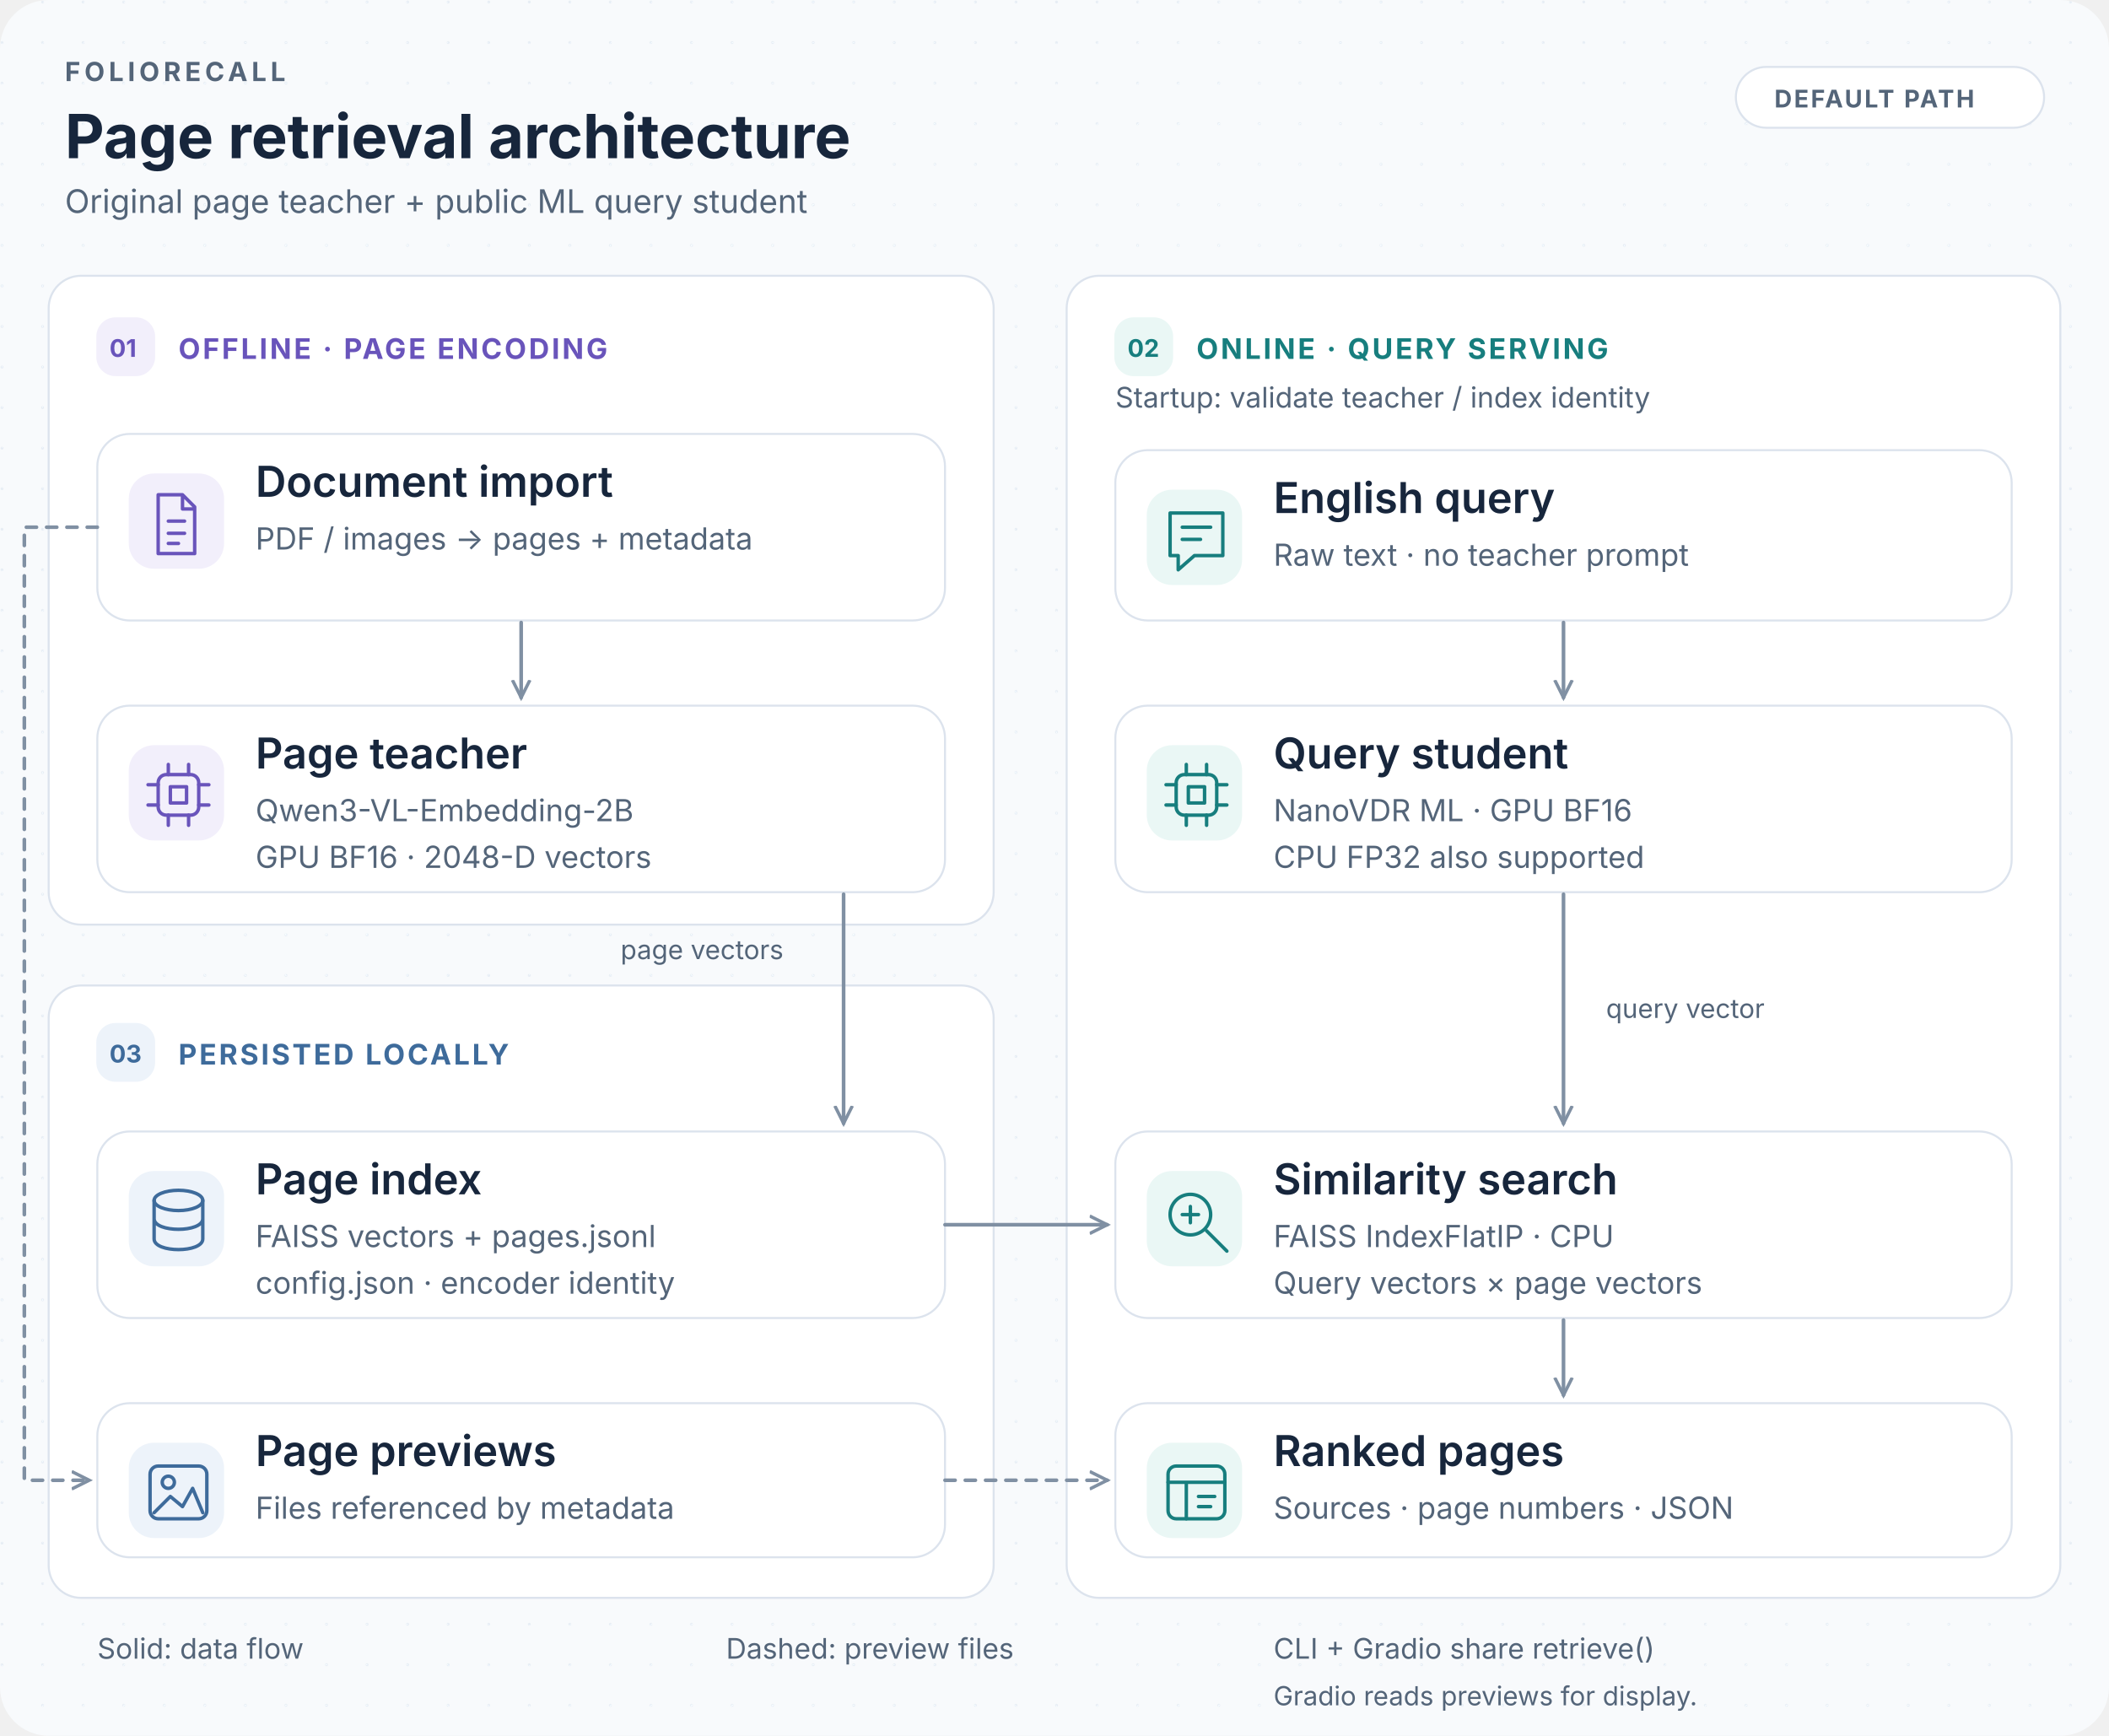
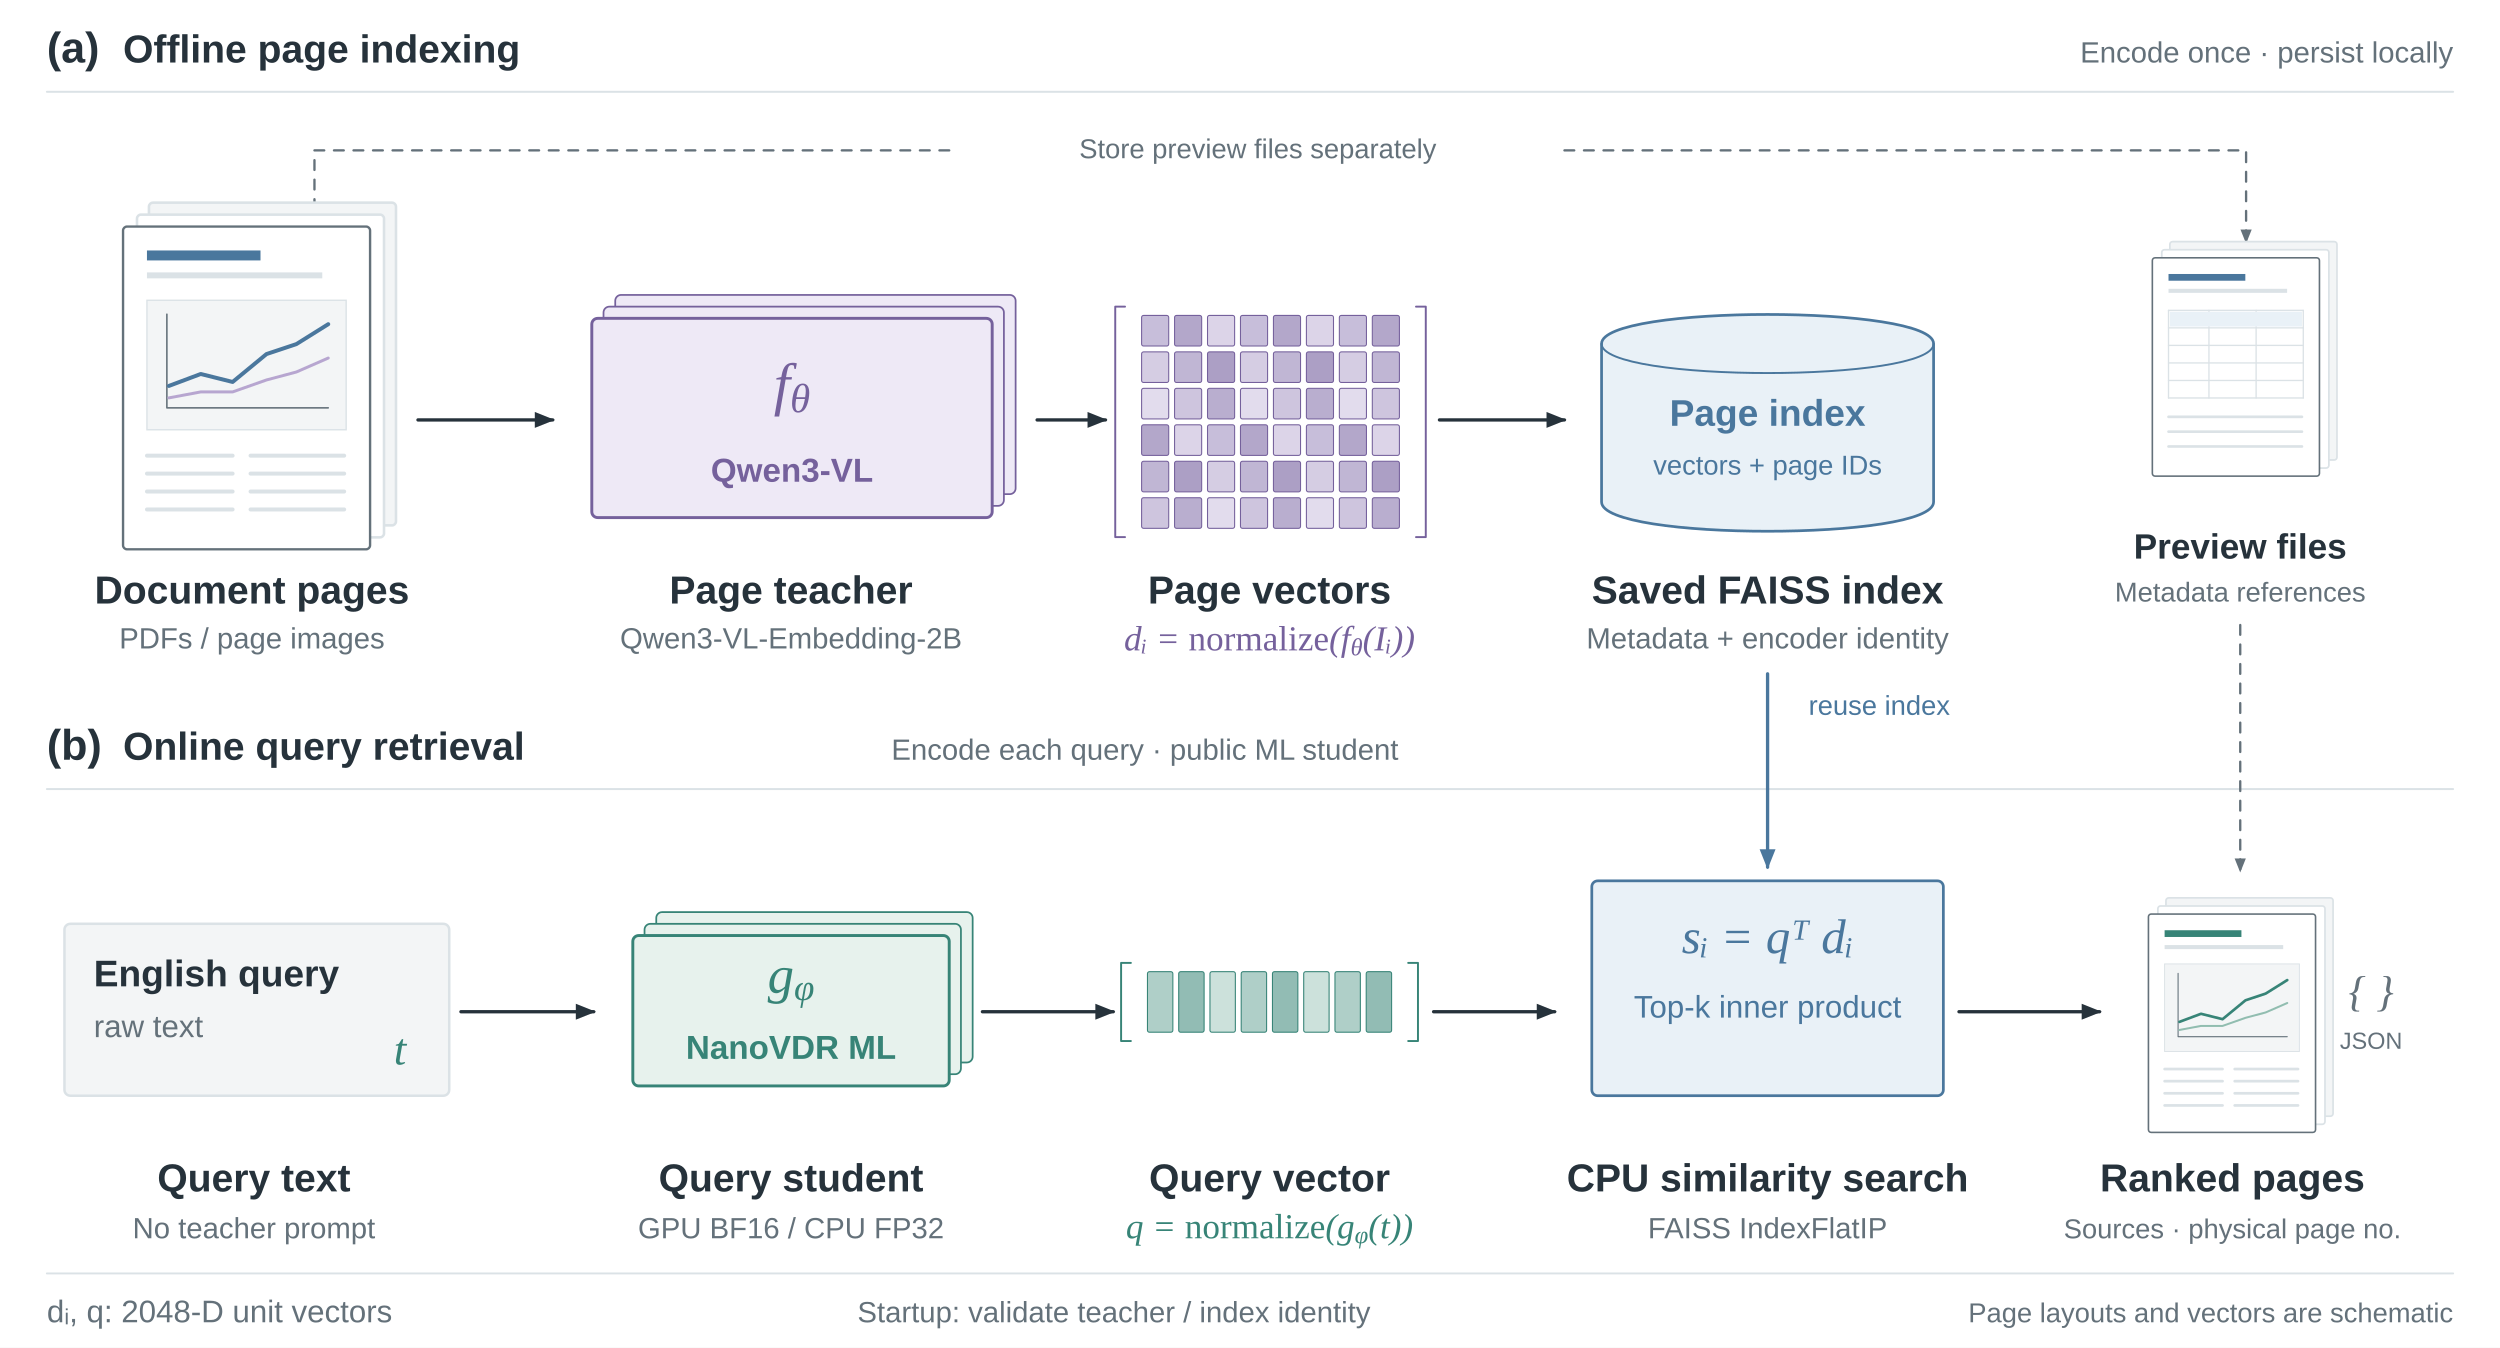
- <svg xmlns="http://www.w3.org/2000/svg" width="1040" height="856" viewBox="0 0 1040 856" role="img" aria-labelledby="title description">
+ <svg xmlns="http://www.w3.org/2000/svg" width="1280" height="690" viewBox="0 0 1280 690" role="img" aria-labelledby="title description">
  <defs>
-     <pattern id="dots" width="20" height="20" patternUnits="userSpaceOnUse">
-       <circle cx="1" cy="1" r="0.7" fill="#e7edf4" />
-     </pattern>
-     <marker id="arrow" viewBox="0 0 10 10" refX="8" refY="5" markerWidth="6" markerHeight="6" orient="auto-start-reverse">
-       <path d="M0 1 8 5 0 9" fill="none" stroke="#8090a3" stroke-width="1.5" />
-     </marker>
-     <style>text{font-family:Inter,"Segoe UI",Arial,sans-serif} .wire{fill:none;stroke-width:1.8;stroke-linecap:round;stroke-linejoin:round} .icon{fill:none;stroke-width:1.7;stroke-linecap:round;stroke-linejoin:round}</style>
+     <style>text{font-family:Arial,"Segoe UI",sans-serif} .math{font-family:"Cambria Math",Cambria,"Times New Roman",serif;font-style:italic} .edge{fill:none;stroke-width:1.7;stroke-linejoin:round;stroke-linecap:round}</style>
+     <marker id="a-ink" viewBox="0 0 10 8" refX="9" refY="4" markerWidth="6" markerHeight="5" orient="auto-start-reverse">
+       <path d="M0 0 10 4 0 8z" fill="#26323b" />
+     </marker>
+     <marker id="a-purple" viewBox="0 0 10 8" refX="9" refY="4" markerWidth="6" markerHeight="5" orient="auto-start-reverse">
+       <path d="M0 0 10 4 0 8z" fill="#75619c" />
+     </marker>
+     <marker id="a-teal" viewBox="0 0 10 8" refX="9" refY="4" markerWidth="6" markerHeight="5" orient="auto-start-reverse">
+       <path d="M0 0 10 4 0 8z" fill="#378477" />
+     </marker>
+     <marker id="a-blue" viewBox="0 0 10 8" refX="9" refY="4" markerWidth="6" markerHeight="5" orient="auto-start-reverse">
+       <path d="M0 0 10 4 0 8z" fill="#4a779d" />
+     </marker>
+     <marker id="a-muted" viewBox="0 0 10 8" refX="9" refY="4" markerWidth="6" markerHeight="5" orient="auto-start-reverse">
+       <path d="M0 0 10 4 0 8z" fill="#64717a" />
+     </marker>
  </defs>
-   <rect width="1040" height="856" rx="24" fill="#f8fafc" />
-   <rect width="1040" height="856" rx="24" fill="url(#dots)" />
-   <text x="32" y="40" font-size="13" fill="#546579" font-weight="700" letter-spacing="2">FOLIORECALL</text>
-   <text x="32" y="78" font-size="30" fill="#17263c" font-weight="650">Page retrieval architecture</text>
-   <text x="32" y="105" font-size="16" fill="#546579" font-weight="400">Original page teacher + public ML query student</text>
-   <rect x="856" y="33" width="152" height="30" rx="15" fill="#ffffff" stroke="#dce3ed" />
-   <text x="875" y="53" font-size="12" fill="#546579" font-weight="650" letter-spacing="1">DEFAULT PATH</text>
-   <rect x="24" y="136" width="466" height="320" rx="16" fill="#ffffff" stroke="#dce3ed" />
-   <rect x="526" y="136" width="490" height="652" rx="16" fill="#ffffff" stroke="#dce3ed" />
-   <rect x="24" y="486" width="466" height="302" rx="16" fill="#ffffff" stroke="#dce3ed" />
-   <rect x="48" y="157" width="28" height="28" rx="9" fill="#f2effb" stroke="#f2effb" />
-   <text x="54" y="176" font-size="12" fill="#6954bb" font-weight="700">01</text>
-   <text x="88" y="177" font-size="14" fill="#6954bb" font-weight="700" letter-spacing="1.2">OFFLINE · PAGE ENCODING</text>
-   <rect x="550" y="157" width="28" height="28" rx="9" fill="#eaf7f5" stroke="#eaf7f5" />
-   <text x="556" y="176" font-size="12" fill="#177e7e" font-weight="700">02</text>
-   <text x="590" y="177" font-size="14" fill="#177e7e" font-weight="700" letter-spacing="1.2">ONLINE · QUERY SERVING</text>
-   <text x="550" y="201" font-size="14" fill="#546579" font-weight="400">Startup: validate teacher / index identity</text>
-   <rect x="48" y="214" width="418" height="92" rx="16" fill="#ffffff" stroke="#dce3ed" />
-   <rect x="64" y="234" width="46" height="46" rx="12" fill="#f2effb" stroke="#f2effb" />
-   <g class="icon" transform="translate(71,241)" stroke="#6954bb">
-     <path d="M7 3h12l6 6v23H7z M19 3v7h6 M12 16h8 M12 22h8 M12 27h5" />
+   <rect width="1280" height="690" fill="#ffffff" />
+   <text x="24" y="32" fill="#26323b" font-size="22" font-weight="700" text-anchor="start">(a)</text>
+   <text x="63" y="32" fill="#26323b" font-size="20" font-weight="600" text-anchor="start">Offline page indexing</text>
+   <text x="1256" y="32" fill="#64717a" font-size="15" font-weight="400" text-anchor="end">Encode once · persist locally</text>
+   <path d="M24 47H1256" fill="none" stroke="#dbe2e6" stroke-width="1" stroke-linecap="round" stroke-linejoin="round" />
+   <path d="M161 107V77H1150V124" fill="none" stroke="#64717a" stroke-width="1.2" stroke-linecap="round" stroke-linejoin="round" marker-end="url(#a-muted)" stroke-dasharray="5 5" />
+   <rect x="488" y="65" width="312" height="23" rx="0" fill="#ffffff" stroke="#ffffff" stroke-width="0" />
+   <text x="644" y="81" fill="#64717a" font-size="14" font-weight="400" text-anchor="middle">Store preview files separately</text>
+   <g transform="translate(63,116) scale(1.02)">
+     <rect x="13" y="-12" width="124" height="162" rx="2" fill="#f3f5f6" stroke="#dbe2e6" stroke-width="1.3" />
+     <rect x="7" y="-6" width="124" height="162" rx="2" fill="#ffffff" stroke="#dbe2e6" stroke-width="1.3" />
+     <rect x="0" y="0" width="124" height="162" rx="2" fill="#ffffff" stroke="#64717a" stroke-width="1.2" />
+     <rect x="12" y="12" width="57" height="5" rx="0" fill="#4a779d" stroke="#4a779d" stroke-width="0" />
+     <rect x="12" y="23" width="88" height="3" rx="0" fill="#dbe2e6" stroke="#dbe2e6" stroke-width="0" />
+     <rect x="12" y="37" width="100" height="65" rx="0" fill="#f3f5f6" stroke="#dbe2e6" stroke-width="0.7" />
+     <path d="M22 44V91H103" fill="none" stroke="#64717a" stroke-width="0.8" stroke-linecap="round" stroke-linejoin="round" />
+     <path d="M23 80 39 74 55 78 72 64 87 59 103 49" fill="none" stroke="#4a779d" stroke-width="2" stroke-linecap="round" stroke-linejoin="round" />
+     <path d="M23 86 39 83 55 83 72 77 87 73 103 66" fill="none" stroke="#b7a6d0" stroke-width="1.5" stroke-linecap="round" stroke-linejoin="round" />
+     <path d="M12 115H55 M64 115H111" fill="none" stroke="#dbe2e6" stroke-width="2" stroke-linecap="round" stroke-linejoin="round" />
+     <path d="M12 124H55 M64 124H111" fill="none" stroke="#dbe2e6" stroke-width="2" stroke-linecap="round" stroke-linejoin="round" />
+     <path d="M12 133H55 M64 133H111" fill="none" stroke="#dbe2e6" stroke-width="2" stroke-linecap="round" stroke-linejoin="round" />
+     <path d="M12 142H55 M64 142H111" fill="none" stroke="#dbe2e6" stroke-width="2" stroke-linecap="round" stroke-linejoin="round" />
  </g>
-   <text x="126" y="245" font-size="21" fill="#17263c" font-weight="600">Document import</text>
-   <text x="126" y="271" font-size="15" fill="#546579" font-weight="400">PDF / images → pages + metadata</text>
-   <rect x="48" y="348" width="418" height="92" rx="16" fill="#ffffff" stroke="#dce3ed" />
-   <rect x="64" y="368" width="46" height="46" rx="12" fill="#f2effb" stroke="#f2effb" />
-   <g class="icon" transform="translate(71,375)" stroke="#6954bb">
-     <rect x="7" y="7" width="20" height="20" rx="4" />
-     <path d="M13 13h8v8h-8z M12 2v5 M22 2v5 M12 27v5 M22 27v5 M2 12h5 M2 22h5 M27 12h5 M27 22h5" />
+   <rect x="315" y="151" width="205" height="102" rx="3" fill="#eee9f6" stroke="#75619c" stroke-width="0.9" />
+   <rect x="309" y="157" width="205" height="102" rx="3" fill="#eee9f6" stroke="#75619c" stroke-width="0.9" />
+   <rect x="303" y="163" width="205" height="102" rx="3" fill="#eee9f6" stroke="#75619c" stroke-width="1.5" />
+   <text x="405.5" y="206.86" fill="#75619c" font-size="30" font-weight="400" text-anchor="middle" class="math">f<tspan baseline-shift="sub" font-size="70%">θ</tspan>
+   </text>
+   <text x="405.5" y="246.64" fill="#75619c" font-size="17" font-weight="600" text-anchor="middle">Qwen3-VL</text>
+   <rect x="584.5" y="161.5" width="13.875" height="15.667" rx="1" fill="#eee9f6" stroke="#75619c" stroke-width="0.55" />
+   <rect x="584.5" y="161.5" width="13.875" height="15.667" rx="1" fill="#75619c" opacity="0.320" />
+   <rect x="601.375" y="161.5" width="13.875" height="15.667" rx="1" fill="#eee9f6" stroke="#75619c" stroke-width="0.55" />
+   <rect x="601.375" y="161.5" width="13.875" height="15.667" rx="1" fill="#75619c" opacity="0.485" />
+   <rect x="618.25" y="161.5" width="13.875" height="15.667" rx="1" fill="#eee9f6" stroke="#75619c" stroke-width="0.55" />
+   <rect x="618.25" y="161.5" width="13.875" height="15.667" rx="1" fill="#75619c" opacity="0.155" />
+   <rect x="635.125" y="161.5" width="13.875" height="15.667" rx="1" fill="#eee9f6" stroke="#75619c" stroke-width="0.55" />
+   <rect x="635.125" y="161.5" width="13.875" height="15.667" rx="1" fill="#75619c" opacity="0.320" />
+   <rect x="652.0" y="161.5" width="13.875" height="15.667" rx="1" fill="#eee9f6" stroke="#75619c" stroke-width="0.55" />
+   <rect x="652.0" y="161.5" width="13.875" height="15.667" rx="1" fill="#75619c" opacity="0.485" />
+   <rect x="668.875" y="161.5" width="13.875" height="15.667" rx="1" fill="#eee9f6" stroke="#75619c" stroke-width="0.55" />
+   <rect x="668.875" y="161.5" width="13.875" height="15.667" rx="1" fill="#75619c" opacity="0.155" />
+   <rect x="685.75" y="161.5" width="13.875" height="15.667" rx="1" fill="#eee9f6" stroke="#75619c" stroke-width="0.55" />
+   <rect x="685.75" y="161.5" width="13.875" height="15.667" rx="1" fill="#75619c" opacity="0.320" />
+   <rect x="702.625" y="161.5" width="13.875" height="15.667" rx="1" fill="#eee9f6" stroke="#75619c" stroke-width="0.55" />
+   <rect x="702.625" y="161.5" width="13.875" height="15.667" rx="1" fill="#75619c" opacity="0.485" />
+   <rect x="584.5" y="180.167" width="13.875" height="15.667" rx="1" fill="#eee9f6" stroke="#75619c" stroke-width="0.55" />
+   <rect x="584.5" y="180.167" width="13.875" height="15.667" rx="1" fill="#75619c" opacity="0.210" />
+   <rect x="601.375" y="180.167" width="13.875" height="15.667" rx="1" fill="#eee9f6" stroke="#75619c" stroke-width="0.55" />
+   <rect x="601.375" y="180.167" width="13.875" height="15.667" rx="1" fill="#75619c" opacity="0.375" />
+   <rect x="618.25" y="180.167" width="13.875" height="15.667" rx="1" fill="#eee9f6" stroke="#75619c" stroke-width="0.55" />
+   <rect x="618.25" y="180.167" width="13.875" height="15.667" rx="1" fill="#75619c" opacity="0.540" />
+   <rect x="635.125" y="180.167" width="13.875" height="15.667" rx="1" fill="#eee9f6" stroke="#75619c" stroke-width="0.55" />
+   <rect x="635.125" y="180.167" width="13.875" height="15.667" rx="1" fill="#75619c" opacity="0.210" />
+   <rect x="652.0" y="180.167" width="13.875" height="15.667" rx="1" fill="#eee9f6" stroke="#75619c" stroke-width="0.55" />
+   <rect x="652.0" y="180.167" width="13.875" height="15.667" rx="1" fill="#75619c" opacity="0.375" />
+   <rect x="668.875" y="180.167" width="13.875" height="15.667" rx="1" fill="#eee9f6" stroke="#75619c" stroke-width="0.55" />
+   <rect x="668.875" y="180.167" width="13.875" height="15.667" rx="1" fill="#75619c" opacity="0.540" />
+   <rect x="685.75" y="180.167" width="13.875" height="15.667" rx="1" fill="#eee9f6" stroke="#75619c" stroke-width="0.55" />
+   <rect x="685.75" y="180.167" width="13.875" height="15.667" rx="1" fill="#75619c" opacity="0.210" />
+   <rect x="702.625" y="180.167" width="13.875" height="15.667" rx="1" fill="#eee9f6" stroke="#75619c" stroke-width="0.55" />
+   <rect x="702.625" y="180.167" width="13.875" height="15.667" rx="1" fill="#75619c" opacity="0.375" />
+   <rect x="584.5" y="198.833" width="13.875" height="15.667" rx="1" fill="#eee9f6" stroke="#75619c" stroke-width="0.55" />
+   <rect x="584.5" y="198.833" width="13.875" height="15.667" rx="1" fill="#75619c" opacity="0.100" />
+   <rect x="601.375" y="198.833" width="13.875" height="15.667" rx="1" fill="#eee9f6" stroke="#75619c" stroke-width="0.55" />
+   <rect x="601.375" y="198.833" width="13.875" height="15.667" rx="1" fill="#75619c" opacity="0.265" />
+   <rect x="618.25" y="198.833" width="13.875" height="15.667" rx="1" fill="#eee9f6" stroke="#75619c" stroke-width="0.55" />
+   <rect x="618.25" y="198.833" width="13.875" height="15.667" rx="1" fill="#75619c" opacity="0.430" />
+   <rect x="635.125" y="198.833" width="13.875" height="15.667" rx="1" fill="#eee9f6" stroke="#75619c" stroke-width="0.55" />
+   <rect x="635.125" y="198.833" width="13.875" height="15.667" rx="1" fill="#75619c" opacity="0.100" />
+   <rect x="652.0" y="198.833" width="13.875" height="15.667" rx="1" fill="#eee9f6" stroke="#75619c" stroke-width="0.55" />
+   <rect x="652.0" y="198.833" width="13.875" height="15.667" rx="1" fill="#75619c" opacity="0.265" />
+   <rect x="668.875" y="198.833" width="13.875" height="15.667" rx="1" fill="#eee9f6" stroke="#75619c" stroke-width="0.55" />
+   <rect x="668.875" y="198.833" width="13.875" height="15.667" rx="1" fill="#75619c" opacity="0.430" />
+   <rect x="685.75" y="198.833" width="13.875" height="15.667" rx="1" fill="#eee9f6" stroke="#75619c" stroke-width="0.55" />
+   <rect x="685.75" y="198.833" width="13.875" height="15.667" rx="1" fill="#75619c" opacity="0.100" />
+   <rect x="702.625" y="198.833" width="13.875" height="15.667" rx="1" fill="#eee9f6" stroke="#75619c" stroke-width="0.55" />
+   <rect x="702.625" y="198.833" width="13.875" height="15.667" rx="1" fill="#75619c" opacity="0.265" />
+   <rect x="584.5" y="217.5" width="13.875" height="15.667" rx="1" fill="#eee9f6" stroke="#75619c" stroke-width="0.55" />
+   <rect x="584.5" y="217.5" width="13.875" height="15.667" rx="1" fill="#75619c" opacity="0.485" />
+   <rect x="601.375" y="217.5" width="13.875" height="15.667" rx="1" fill="#eee9f6" stroke="#75619c" stroke-width="0.55" />
+   <rect x="601.375" y="217.5" width="13.875" height="15.667" rx="1" fill="#75619c" opacity="0.155" />
+   <rect x="618.25" y="217.5" width="13.875" height="15.667" rx="1" fill="#eee9f6" stroke="#75619c" stroke-width="0.55" />
+   <rect x="618.25" y="217.5" width="13.875" height="15.667" rx="1" fill="#75619c" opacity="0.320" />
+   <rect x="635.125" y="217.5" width="13.875" height="15.667" rx="1" fill="#eee9f6" stroke="#75619c" stroke-width="0.55" />
+   <rect x="635.125" y="217.5" width="13.875" height="15.667" rx="1" fill="#75619c" opacity="0.485" />
+   <rect x="652.0" y="217.5" width="13.875" height="15.667" rx="1" fill="#eee9f6" stroke="#75619c" stroke-width="0.55" />
+   <rect x="652.0" y="217.5" width="13.875" height="15.667" rx="1" fill="#75619c" opacity="0.155" />
+   <rect x="668.875" y="217.5" width="13.875" height="15.667" rx="1" fill="#eee9f6" stroke="#75619c" stroke-width="0.55" />
+   <rect x="668.875" y="217.5" width="13.875" height="15.667" rx="1" fill="#75619c" opacity="0.320" />
+   <rect x="685.75" y="217.5" width="13.875" height="15.667" rx="1" fill="#eee9f6" stroke="#75619c" stroke-width="0.55" />
+   <rect x="685.75" y="217.5" width="13.875" height="15.667" rx="1" fill="#75619c" opacity="0.485" />
+   <rect x="702.625" y="217.5" width="13.875" height="15.667" rx="1" fill="#eee9f6" stroke="#75619c" stroke-width="0.55" />
+   <rect x="702.625" y="217.5" width="13.875" height="15.667" rx="1" fill="#75619c" opacity="0.155" />
+   <rect x="584.5" y="236.167" width="13.875" height="15.667" rx="1" fill="#eee9f6" stroke="#75619c" stroke-width="0.55" />
+   <rect x="584.5" y="236.167" width="13.875" height="15.667" rx="1" fill="#75619c" opacity="0.375" />
+   <rect x="601.375" y="236.167" width="13.875" height="15.667" rx="1" fill="#eee9f6" stroke="#75619c" stroke-width="0.55" />
+   <rect x="601.375" y="236.167" width="13.875" height="15.667" rx="1" fill="#75619c" opacity="0.540" />
+   <rect x="618.25" y="236.167" width="13.875" height="15.667" rx="1" fill="#eee9f6" stroke="#75619c" stroke-width="0.55" />
+   <rect x="618.25" y="236.167" width="13.875" height="15.667" rx="1" fill="#75619c" opacity="0.210" />
+   <rect x="635.125" y="236.167" width="13.875" height="15.667" rx="1" fill="#eee9f6" stroke="#75619c" stroke-width="0.55" />
+   <rect x="635.125" y="236.167" width="13.875" height="15.667" rx="1" fill="#75619c" opacity="0.375" />
+   <rect x="652.0" y="236.167" width="13.875" height="15.667" rx="1" fill="#eee9f6" stroke="#75619c" stroke-width="0.55" />
+   <rect x="652.0" y="236.167" width="13.875" height="15.667" rx="1" fill="#75619c" opacity="0.540" />
+   <rect x="668.875" y="236.167" width="13.875" height="15.667" rx="1" fill="#eee9f6" stroke="#75619c" stroke-width="0.55" />
+   <rect x="668.875" y="236.167" width="13.875" height="15.667" rx="1" fill="#75619c" opacity="0.210" />
+   <rect x="685.75" y="236.167" width="13.875" height="15.667" rx="1" fill="#eee9f6" stroke="#75619c" stroke-width="0.55" />
+   <rect x="685.75" y="236.167" width="13.875" height="15.667" rx="1" fill="#75619c" opacity="0.375" />
+   <rect x="702.625" y="236.167" width="13.875" height="15.667" rx="1" fill="#eee9f6" stroke="#75619c" stroke-width="0.55" />
+   <rect x="702.625" y="236.167" width="13.875" height="15.667" rx="1" fill="#75619c" opacity="0.540" />
+   <rect x="584.5" y="254.833" width="13.875" height="15.667" rx="1" fill="#eee9f6" stroke="#75619c" stroke-width="0.55" />
+   <rect x="584.5" y="254.833" width="13.875" height="15.667" rx="1" fill="#75619c" opacity="0.265" />
+   <rect x="601.375" y="254.833" width="13.875" height="15.667" rx="1" fill="#eee9f6" stroke="#75619c" stroke-width="0.55" />
+   <rect x="601.375" y="254.833" width="13.875" height="15.667" rx="1" fill="#75619c" opacity="0.430" />
+   <rect x="618.25" y="254.833" width="13.875" height="15.667" rx="1" fill="#eee9f6" stroke="#75619c" stroke-width="0.55" />
+   <rect x="618.25" y="254.833" width="13.875" height="15.667" rx="1" fill="#75619c" opacity="0.100" />
+   <rect x="635.125" y="254.833" width="13.875" height="15.667" rx="1" fill="#eee9f6" stroke="#75619c" stroke-width="0.55" />
+   <rect x="635.125" y="254.833" width="13.875" height="15.667" rx="1" fill="#75619c" opacity="0.265" />
+   <rect x="652.0" y="254.833" width="13.875" height="15.667" rx="1" fill="#eee9f6" stroke="#75619c" stroke-width="0.55" />
+   <rect x="652.0" y="254.833" width="13.875" height="15.667" rx="1" fill="#75619c" opacity="0.430" />
+   <rect x="668.875" y="254.833" width="13.875" height="15.667" rx="1" fill="#eee9f6" stroke="#75619c" stroke-width="0.55" />
+   <rect x="668.875" y="254.833" width="13.875" height="15.667" rx="1" fill="#75619c" opacity="0.100" />
+   <rect x="685.75" y="254.833" width="13.875" height="15.667" rx="1" fill="#eee9f6" stroke="#75619c" stroke-width="0.55" />
+   <rect x="685.75" y="254.833" width="13.875" height="15.667" rx="1" fill="#75619c" opacity="0.265" />
+   <rect x="702.625" y="254.833" width="13.875" height="15.667" rx="1" fill="#eee9f6" stroke="#75619c" stroke-width="0.55" />
+   <rect x="702.625" y="254.833" width="13.875" height="15.667" rx="1" fill="#75619c" opacity="0.430" />
+   <path d="M576 157h-5v118h5 M725 157h5v118h-5" fill="none" stroke="#75619c" stroke-width="1" stroke-linecap="round" stroke-linejoin="round" />
+   <path d="M820 176 C820 156,990 156,990 176 V257 C990 277,820 277,820 257Z" fill="#e9f1f7" stroke="#4a779d" stroke-width="1.4" />
+   <path d="M820 176 C820 196,990 196,990 176" fill="none" stroke="#4a779d" stroke-width="1" stroke-linecap="round" stroke-linejoin="round" />
+   <text x="905.0" y="218" fill="#4a779d" font-size="19" font-weight="600" text-anchor="middle">Page index</text>
+   <text x="905.0" y="243" fill="#4a779d" font-size="14" font-weight="400" text-anchor="middle">vectors + page IDs</text>
+   <g transform="translate(1102,132) scale(0.69)">
+     <rect x="13" y="-12" width="124" height="162" rx="2" fill="#f3f5f6" stroke="#dbe2e6" stroke-width="1.3" />
+     <rect x="7" y="-6" width="124" height="162" rx="2" fill="#ffffff" stroke="#dbe2e6" stroke-width="1.3" />
+     <rect x="0" y="0" width="124" height="162" rx="2" fill="#ffffff" stroke="#64717a" stroke-width="1.2" />
+     <rect x="12" y="12" width="57" height="5" rx="0" fill="#4a779d" stroke="#4a779d" stroke-width="0" />
+     <rect x="12" y="23" width="88" height="3" rx="0" fill="#dbe2e6" stroke="#dbe2e6" stroke-width="0" />
+     <path d="M12 39H112" fill="none" stroke="#dbe2e6" stroke-width="1" stroke-linecap="round" stroke-linejoin="round" />
+     <path d="M12 52H112" fill="none" stroke="#dbe2e6" stroke-width="1" stroke-linecap="round" stroke-linejoin="round" />
+     <path d="M12 65H112" fill="none" stroke="#dbe2e6" stroke-width="1" stroke-linecap="round" stroke-linejoin="round" />
+     <path d="M12 78H112" fill="none" stroke="#dbe2e6" stroke-width="1" stroke-linecap="round" stroke-linejoin="round" />
+     <path d="M12 91H112" fill="none" stroke="#dbe2e6" stroke-width="1" stroke-linecap="round" stroke-linejoin="round" />
+     <path d="M12 104H112" fill="none" stroke="#dbe2e6" stroke-width="1" stroke-linecap="round" stroke-linejoin="round" />
+     <path d="M12 39V104" fill="none" stroke="#dbe2e6" stroke-width="1" stroke-linecap="round" stroke-linejoin="round" />
+     <path d="M42 39V104" fill="none" stroke="#dbe2e6" stroke-width="1" stroke-linecap="round" stroke-linejoin="round" />
+     <path d="M77 39V104" fill="none" stroke="#dbe2e6" stroke-width="1" stroke-linecap="round" stroke-linejoin="round" />
+     <path d="M112 39V104" fill="none" stroke="#dbe2e6" stroke-width="1" stroke-linecap="round" stroke-linejoin="round" />
+     <rect x="13" y="40" width="98" height="11" rx="0" fill="#e9f1f7" stroke="#e9f1f7" stroke-width="0" />
+     <path d="M12 118H111" fill="none" stroke="#dbe2e6" stroke-width="2" stroke-linecap="round" stroke-linejoin="round" />
+     <path d="M12 129H111" fill="none" stroke="#dbe2e6" stroke-width="2" stroke-linecap="round" stroke-linejoin="round" />
+     <path d="M12 140H111" fill="none" stroke="#dbe2e6" stroke-width="2" stroke-linecap="round" stroke-linejoin="round" />
  </g>
-   <text x="126" y="379" font-size="21" fill="#17263c" font-weight="600">Page teacher</text>
-   <text x="126" y="405" font-size="15" fill="#546579" font-weight="400">Qwen3-VL-Embedding-2B</text>
-   <text x="126" y="428" font-size="15" fill="#546579" font-weight="400">GPU BF16 · 2048-D vectors</text>
-   <rect x="550" y="222" width="442" height="84" rx="16" fill="#ffffff" stroke="#dce3ed" />
-   <rect x="566" y="242" width="46" height="46" rx="12" fill="#eaf7f5" stroke="#eaf7f5" />
-   <g class="icon" transform="translate(573,249)" stroke="#177e7e">
-     <path d="M4 4h26v21H16l-8 7v-7H4z M10 11h14 M10 17h9" />
+   <path d="M214 215H283" fill="none" stroke="#26323b" stroke-width="1.7" stroke-linecap="round" stroke-linejoin="round" marker-end="url(#a-ink)" />
+   <path d="M531 215H566" fill="none" stroke="#26323b" stroke-width="1.7" stroke-linecap="round" stroke-linejoin="round" marker-end="url(#a-ink)" />
+   <path d="M737 215H801" fill="none" stroke="#26323b" stroke-width="1.7" stroke-linecap="round" stroke-linejoin="round" marker-end="url(#a-ink)" />
+   <text x="129" y="309" fill="#26323b" font-size="20" font-weight="600" text-anchor="middle">Document pages</text>
+   <text x="129" y="332" fill="#64717a" font-size="15" font-weight="400" text-anchor="middle">PDFs / page images</text>
+   <text x="405" y="309" fill="#26323b" font-size="20" font-weight="600" text-anchor="middle">Page teacher</text>
+   <text x="405" y="332" fill="#64717a" font-size="15" font-weight="400" text-anchor="middle">Qwen3-VL-Embedding-2B</text>
+   <text x="650" y="309" fill="#26323b" font-size="20" font-weight="600" text-anchor="middle">Page vectors</text>
+   <text x="650" y="333" fill="#75619c" font-size="18" font-weight="400" text-anchor="middle" class="math">dᵢ = <tspan font-style="normal">normalize</tspan>(f<tspan baseline-shift="sub" font-size="70%">θ</tspan>(Iᵢ))</text>
+   <text x="905" y="309" fill="#26323b" font-size="20" font-weight="600" text-anchor="middle">Saved FAISS index</text>
+   <text x="905" y="332" fill="#64717a" font-size="15" font-weight="400" text-anchor="middle">Metadata + encoder identity</text>
+   <text x="1147" y="286" fill="#26323b" font-size="18" font-weight="600" text-anchor="middle">Preview files</text>
+   <text x="1147" y="308" fill="#64717a" font-size="14" font-weight="400" text-anchor="middle">Metadata references</text>
+   <text x="24" y="389" fill="#26323b" font-size="22" font-weight="700" text-anchor="start">(b)</text>
+   <text x="63" y="389" fill="#26323b" font-size="20" font-weight="600" text-anchor="start">Online query retrieval</text>
+   <path d="M24 404H1256" fill="none" stroke="#dbe2e6" stroke-width="1" stroke-linecap="round" stroke-linejoin="round" />
+   <text x="716" y="389" fill="#64717a" font-size="15" font-weight="400" text-anchor="end">Encode each query · public ML student</text>
+   <path d="M905 345V444" fill="none" stroke="#4a779d" stroke-width="1.7" stroke-linecap="round" stroke-linejoin="round" marker-end="url(#a-blue)" />
+   <rect x="919" y="350" width="94" height="23" rx="0" fill="#ffffff" stroke="#ffffff" stroke-width="0" />
+   <text x="926" y="366" fill="#4a779d" font-size="14" font-weight="400" text-anchor="start">reuse index</text>
+   <path d="M1147 320V446" fill="none" stroke="#64717a" stroke-width="1.2" stroke-linecap="round" stroke-linejoin="round" marker-end="url(#a-muted)" stroke-dasharray="5 5" />
+   <rect x="33" y="473" width="197" height="88" rx="3" fill="#f3f5f6" stroke="#dbe2e6" stroke-width="1.3" />
+   <text x="48" y="505" fill="#26323b" font-size="19" font-weight="600" text-anchor="start">English query</text>
+   <text x="48" y="531" fill="#64717a" font-size="16" font-weight="400" text-anchor="start">raw text</text>
+   <text x="208" y="545" fill="#378477" font-size="23" font-weight="400" text-anchor="end" class="math">t</text>
+   <rect x="336" y="467" width="162" height="77" rx="3" fill="#e7f2ed" stroke="#378477" stroke-width="0.9" />
+   <rect x="330" y="473" width="162" height="77" rx="3" fill="#e7f2ed" stroke="#378477" stroke-width="0.9" />
+   <rect x="324" y="479" width="162" height="77" rx="3" fill="#e7f2ed" stroke="#378477" stroke-width="1.5" />
+   <text x="405.0" y="508.26" fill="#378477" font-size="27" font-weight="400" text-anchor="middle" class="math">g<tspan baseline-shift="sub" font-size="70%">φ</tspan>
+   </text>
+   <text x="405.0" y="542.14" fill="#378477" font-size="17" font-weight="600" text-anchor="middle">NanoVDR ML</text>
+   <rect x="587.5" y="497.5" width="13.0" height="31.0" rx="1" fill="#e7f2ed" stroke="#378477" stroke-width="0.55" />
+   <rect x="587.5" y="497.5" width="13.0" height="31.0" rx="1" fill="#378477" opacity="0.320" />
+   <rect x="603.5" y="497.5" width="13.0" height="31.0" rx="1" fill="#e7f2ed" stroke="#378477" stroke-width="0.55" />
+   <rect x="603.5" y="497.5" width="13.0" height="31.0" rx="1" fill="#378477" opacity="0.485" />
+   <rect x="619.5" y="497.5" width="13.0" height="31.0" rx="1" fill="#e7f2ed" stroke="#378477" stroke-width="0.55" />
+   <rect x="619.5" y="497.5" width="13.0" height="31.0" rx="1" fill="#378477" opacity="0.155" />
+   <rect x="635.5" y="497.5" width="13.0" height="31.0" rx="1" fill="#e7f2ed" stroke="#378477" stroke-width="0.55" />
+   <rect x="635.5" y="497.5" width="13.0" height="31.0" rx="1" fill="#378477" opacity="0.320" />
+   <rect x="651.5" y="497.5" width="13.0" height="31.0" rx="1" fill="#e7f2ed" stroke="#378477" stroke-width="0.55" />
+   <rect x="651.5" y="497.5" width="13.0" height="31.0" rx="1" fill="#378477" opacity="0.485" />
+   <rect x="667.5" y="497.5" width="13.0" height="31.0" rx="1" fill="#e7f2ed" stroke="#378477" stroke-width="0.55" />
+   <rect x="667.5" y="497.5" width="13.0" height="31.0" rx="1" fill="#378477" opacity="0.155" />
+   <rect x="683.5" y="497.5" width="13.0" height="31.0" rx="1" fill="#e7f2ed" stroke="#378477" stroke-width="0.55" />
+   <rect x="683.5" y="497.5" width="13.0" height="31.0" rx="1" fill="#378477" opacity="0.320" />
+   <rect x="699.5" y="497.5" width="13.0" height="31.0" rx="1" fill="#e7f2ed" stroke="#378477" stroke-width="0.55" />
+   <rect x="699.5" y="497.5" width="13.0" height="31.0" rx="1" fill="#378477" opacity="0.485" />
+   <path d="M579 493h-5v40h5 M721 493h5v40h-5" fill="none" stroke="#378477" stroke-width="1" stroke-linecap="round" stroke-linejoin="round" />
+   <rect x="815" y="451" width="180" height="110" rx="3" fill="#e9f1f7" stroke="#4a779d" stroke-width="1.4" />
+   <text x="905.0" y="488" fill="#4a779d" font-size="25" font-weight="400" text-anchor="middle" class="math">sᵢ = qᵀ dᵢ</text>
+   <text x="905.0" y="521" fill="#4a779d" font-size="16" font-weight="400" text-anchor="middle">Top-k inner product</text>
+   <g transform="translate(1100,468) scale(0.69)">
+     <rect x="13" y="-12" width="124" height="162" rx="2" fill="#f3f5f6" stroke="#dbe2e6" stroke-width="1.3" />
+     <rect x="7" y="-6" width="124" height="162" rx="2" fill="#ffffff" stroke="#dbe2e6" stroke-width="1.3" />
+     <rect x="0" y="0" width="124" height="162" rx="2" fill="#ffffff" stroke="#64717a" stroke-width="1.2" />
+     <rect x="12" y="12" width="57" height="5" rx="0" fill="#378477" stroke="#378477" stroke-width="0" />
+     <rect x="12" y="23" width="88" height="3" rx="0" fill="#dbe2e6" stroke="#dbe2e6" stroke-width="0" />
+     <rect x="12" y="37" width="100" height="65" rx="0" fill="#f3f5f6" stroke="#dbe2e6" stroke-width="0.7" />
+     <path d="M22 44V91H103" fill="none" stroke="#64717a" stroke-width="0.8" stroke-linecap="round" stroke-linejoin="round" />
+     <path d="M23 80 39 74 55 78 72 64 87 59 103 49" fill="none" stroke="#378477" stroke-width="2" stroke-linecap="round" stroke-linejoin="round" />
+     <path d="M23 86 39 83 55 83 72 77 87 73 103 66" fill="none" stroke="#91bdb0" stroke-width="1.5" stroke-linecap="round" stroke-linejoin="round" />
+     <path d="M12 115H55 M64 115H111" fill="none" stroke="#dbe2e6" stroke-width="2" stroke-linecap="round" stroke-linejoin="round" />
+     <path d="M12 124H55 M64 124H111" fill="none" stroke="#dbe2e6" stroke-width="2" stroke-linecap="round" stroke-linejoin="round" />
+     <path d="M12 133H55 M64 133H111" fill="none" stroke="#dbe2e6" stroke-width="2" stroke-linecap="round" stroke-linejoin="round" />
+     <path d="M12 142H55 M64 142H111" fill="none" stroke="#dbe2e6" stroke-width="2" stroke-linecap="round" stroke-linejoin="round" />
  </g>
-   <text x="628" y="253" font-size="21" fill="#17263c" font-weight="600">English query</text>
-   <text x="628" y="279" font-size="15" fill="#546579" font-weight="400">Raw text · no teacher prompt</text>
-   <rect x="550" y="348" width="442" height="92" rx="16" fill="#ffffff" stroke="#dce3ed" />
-   <rect x="566" y="368" width="46" height="46" rx="12" fill="#eaf7f5" stroke="#eaf7f5" />
-   <g class="icon" transform="translate(573,375)" stroke="#177e7e">
-     <rect x="7" y="7" width="20" height="20" rx="4" />
-     <path d="M13 13h8v8h-8z M12 2v5 M22 2v5 M12 27v5 M22 27v5 M2 12h5 M2 22h5 M27 12h5 M27 22h5" />
-   </g>
-   <text x="628" y="379" font-size="21" fill="#17263c" font-weight="600">Query student</text>
-   <text x="628" y="405" font-size="15" fill="#546579" font-weight="400">NanoVDR ML · GPU BF16</text>
-   <text x="628" y="428" font-size="15" fill="#546579" font-weight="400">CPU FP32 also supported</text>
-   <path class="wire" d="M257 307 V344" stroke="#8090a3" marker-end="url(#arrow)" />
-   <path class="wire" d="M771 307 V344" stroke="#8090a3" marker-end="url(#arrow)" />
-   <rect x="48" y="505" width="28" height="28" rx="9" fill="#edf3fa" stroke="#edf3fa" />
-   <text x="54" y="524" font-size="12" fill="#3e6b9b" font-weight="700">03</text>
-   <text x="88" y="525" font-size="14" fill="#3e6b9b" font-weight="700" letter-spacing="1.2">PERSISTED LOCALLY</text>
-   <rect x="48" y="558" width="418" height="92" rx="16" fill="#ffffff" stroke="#dce3ed" />
-   <rect x="64" y="578" width="46" height="46" rx="12" fill="#edf3fa" stroke="#edf3fa" />
-   <g class="icon" transform="translate(71,585)" stroke="#3e6b9b">
-     <ellipse cx="17" cy="7" rx="12" ry="5" />
-     <path d="M5 7v19c0 7 24 7 24 0V7 M5 16c0 7 24 7 24 0" />
-   </g>
-   <text x="126" y="589" font-size="21" fill="#17263c" font-weight="600">Page index</text>
-   <text x="126" y="615" font-size="15" fill="#546579" font-weight="400">FAISS vectors + pages.jsonl</text>
-   <text x="126" y="638" font-size="15" fill="#546579" font-weight="400">config.json · encoder identity</text>
-   <rect x="48" y="692" width="418" height="76" rx="16" fill="#ffffff" stroke="#dce3ed" />
-   <rect x="64" y="712" width="46" height="46" rx="12" fill="#edf3fa" stroke="#edf3fa" />
-   <g class="icon" transform="translate(71,719)" stroke="#3e6b9b">
-     <rect x="3" y="4" width="28" height="26" rx="4" />
-     <circle cx="12" cy="12" r="3" />
-     <path d="m5 27 8-8 6 5 5-9 5 12" />
-   </g>
-   <text x="126" y="723" font-size="21" fill="#17263c" font-weight="600">Page previews</text>
-   <text x="126" y="749" font-size="15" fill="#546579" font-weight="400">Files referenced by metadata</text>
-   <rect x="550" y="558" width="442" height="92" rx="16" fill="#ffffff" stroke="#dce3ed" />
-   <rect x="566" y="578" width="46" height="46" rx="12" fill="#eaf7f5" stroke="#eaf7f5" />
-   <g class="icon" transform="translate(573,585)" stroke="#177e7e">
-     <circle cx="14" cy="14" r="10" />
-     <path d="m22 22 10 10 M10 14h8 M14 10v8" />
-   </g>
-   <text x="628" y="589" font-size="21" fill="#17263c" font-weight="600">Similarity search</text>
-   <text x="628" y="615" font-size="15" fill="#546579" font-weight="400">FAISS IndexFlatIP · CPU</text>
-   <text x="628" y="638" font-size="15" fill="#546579" font-weight="400">Query vectors × page vectors</text>
-   <rect x="550" y="692" width="442" height="76" rx="16" fill="#ffffff" stroke="#dce3ed" />
-   <rect x="566" y="712" width="46" height="46" rx="12" fill="#eaf7f5" stroke="#eaf7f5" />
-   <g class="icon" transform="translate(573,719)" stroke="#177e7e">
-     <rect x="3" y="4" width="28" height="26" rx="4" />
-     <path d="M3 12h28 M12 12v18 M18 19h8 M18 24h6" />
-   </g>
-   <text x="628" y="723" font-size="21" fill="#17263c" font-weight="600">Ranked pages</text>
-   <text x="628" y="749" font-size="15" fill="#546579" font-weight="400">Sources · page numbers · JSON</text>
-   <path class="wire" d="M416 441 V554" stroke="#8090a3" marker-end="url(#arrow)" />
-   <text x="306" y="473" font-size="13" fill="#546579" font-weight="400">page vectors</text>
-   <path class="wire" d="M771 441 V554" stroke="#8090a3" marker-end="url(#arrow)" />
-   <text x="792" y="502" font-size="13" fill="#546579" font-weight="400">query vector</text>
-   <path class="wire" d="M466 604 H546" stroke="#8090a3" marker-end="url(#arrow)" />
-   <path class="wire" d="M48 260 H12 V730 H44" stroke="#8090a3" marker-end="url(#arrow)" stroke-dasharray="5 5" />
-   <path class="wire" d="M466 730 H546" stroke="#8090a3" marker-end="url(#arrow)" stroke-dasharray="5 5" />
-   <path class="wire" d="M771 651 V688" stroke="#8090a3" marker-end="url(#arrow)" />
-   <text x="48" y="818" font-size="14" fill="#546579" font-weight="400">Solid: data flow</text>
-   <text x="358" y="818" font-size="14" fill="#546579" font-weight="400">Dashed: preview files</text>
-   <text x="628" y="818" font-size="14" fill="#546579" font-weight="400">CLI + Gradio share retrieve()</text>
-   <text x="628" y="841" font-size="13" fill="#546579" font-weight="400">Gradio reads previews for display.</text>
+   <text x="1214" y="515" fill="#64717a" font-size="22" font-weight="400" text-anchor="middle" class="math">{ }</text>
+   <text x="1214" y="537" fill="#64717a" font-size="12" font-weight="400" text-anchor="middle">JSON</text>
+   <path d="M236 518H304" fill="none" stroke="#26323b" stroke-width="1.7" stroke-linecap="round" stroke-linejoin="round" marker-end="url(#a-ink)" />
+   <path d="M503 518H570" fill="none" stroke="#26323b" stroke-width="1.7" stroke-linecap="round" stroke-linejoin="round" marker-end="url(#a-ink)" />
+   <path d="M734 518H796" fill="none" stroke="#26323b" stroke-width="1.7" stroke-linecap="round" stroke-linejoin="round" marker-end="url(#a-ink)" />
+   <path d="M1003 518H1075" fill="none" stroke="#26323b" stroke-width="1.7" stroke-linecap="round" stroke-linejoin="round" marker-end="url(#a-ink)" />
+   <text x="130" y="610" fill="#26323b" font-size="20" font-weight="600" text-anchor="middle">Query text</text>
+   <text x="130" y="634" fill="#64717a" font-size="15" font-weight="400" text-anchor="middle">No teacher prompt</text>
+   <text x="405" y="610" fill="#26323b" font-size="20" font-weight="600" text-anchor="middle">Query student</text>
+   <text x="405" y="634" fill="#64717a" font-size="15" font-weight="400" text-anchor="middle">GPU BF16 / CPU FP32</text>
+   <text x="650" y="610" fill="#26323b" font-size="20" font-weight="600" text-anchor="middle">Query vector</text>
+   <text x="650" y="634" fill="#378477" font-size="18" font-weight="400" text-anchor="middle" class="math">q = <tspan font-style="normal">normalize</tspan>(g<tspan baseline-shift="sub" font-size="70%">φ</tspan>(t))</text>
+   <text x="905" y="610" fill="#26323b" font-size="20" font-weight="600" text-anchor="middle">CPU similarity search</text>
+   <text x="905" y="634" fill="#64717a" font-size="15" font-weight="400" text-anchor="middle">FAISS IndexFlatIP</text>
+   <text x="1143" y="610" fill="#26323b" font-size="20" font-weight="600" text-anchor="middle">Ranked pages</text>
+   <text x="1143" y="634" fill="#64717a" font-size="14" font-weight="400" text-anchor="middle">Sources · physical page no.</text>
+   <path d="M24 652H1256" fill="none" stroke="#dbe2e6" stroke-width="1" stroke-linecap="round" stroke-linejoin="round" />
+   <text x="24" y="677" fill="#64717a" font-size="16" font-weight="400" text-anchor="start">dᵢ, q: 2048-D unit vectors</text>
+   <text x="439" y="677" fill="#64717a" font-size="15" font-weight="400" text-anchor="start">Startup: validate teacher / index identity</text>
+   <text x="1256" y="677" fill="#64717a" font-size="14" font-weight="400" text-anchor="end">Page layouts and vectors are schematic</text>
</svg>
